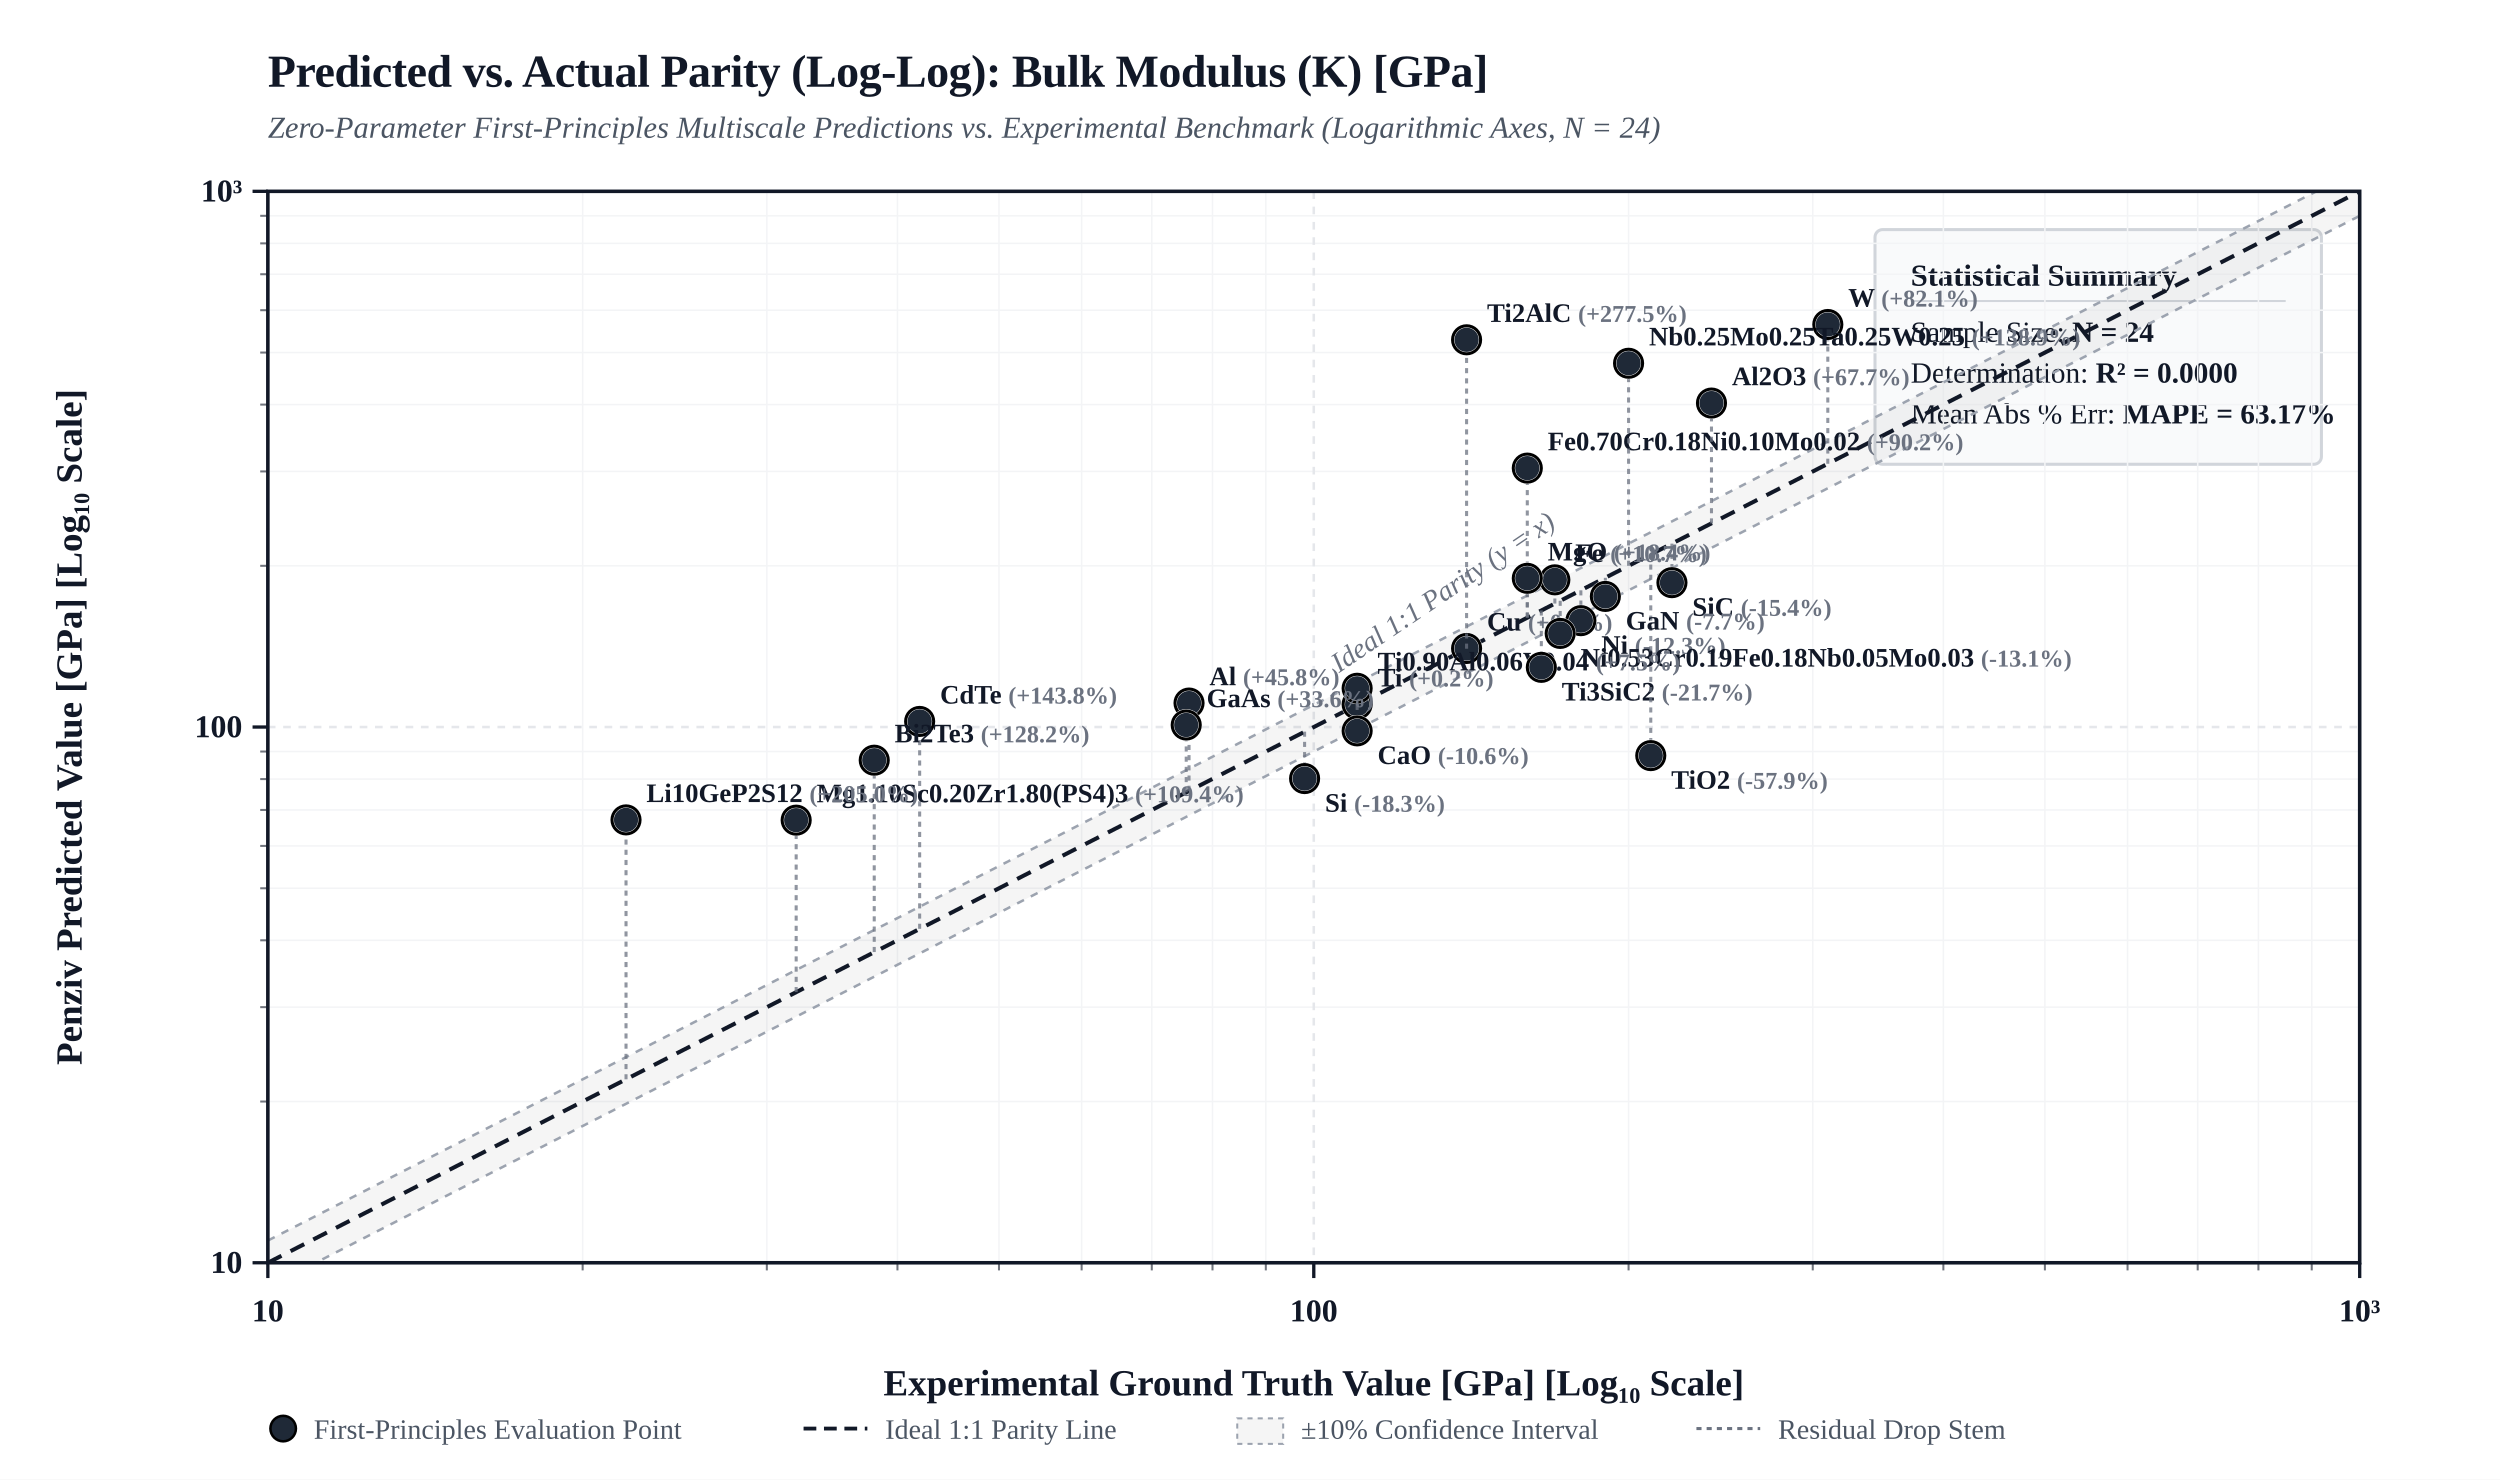
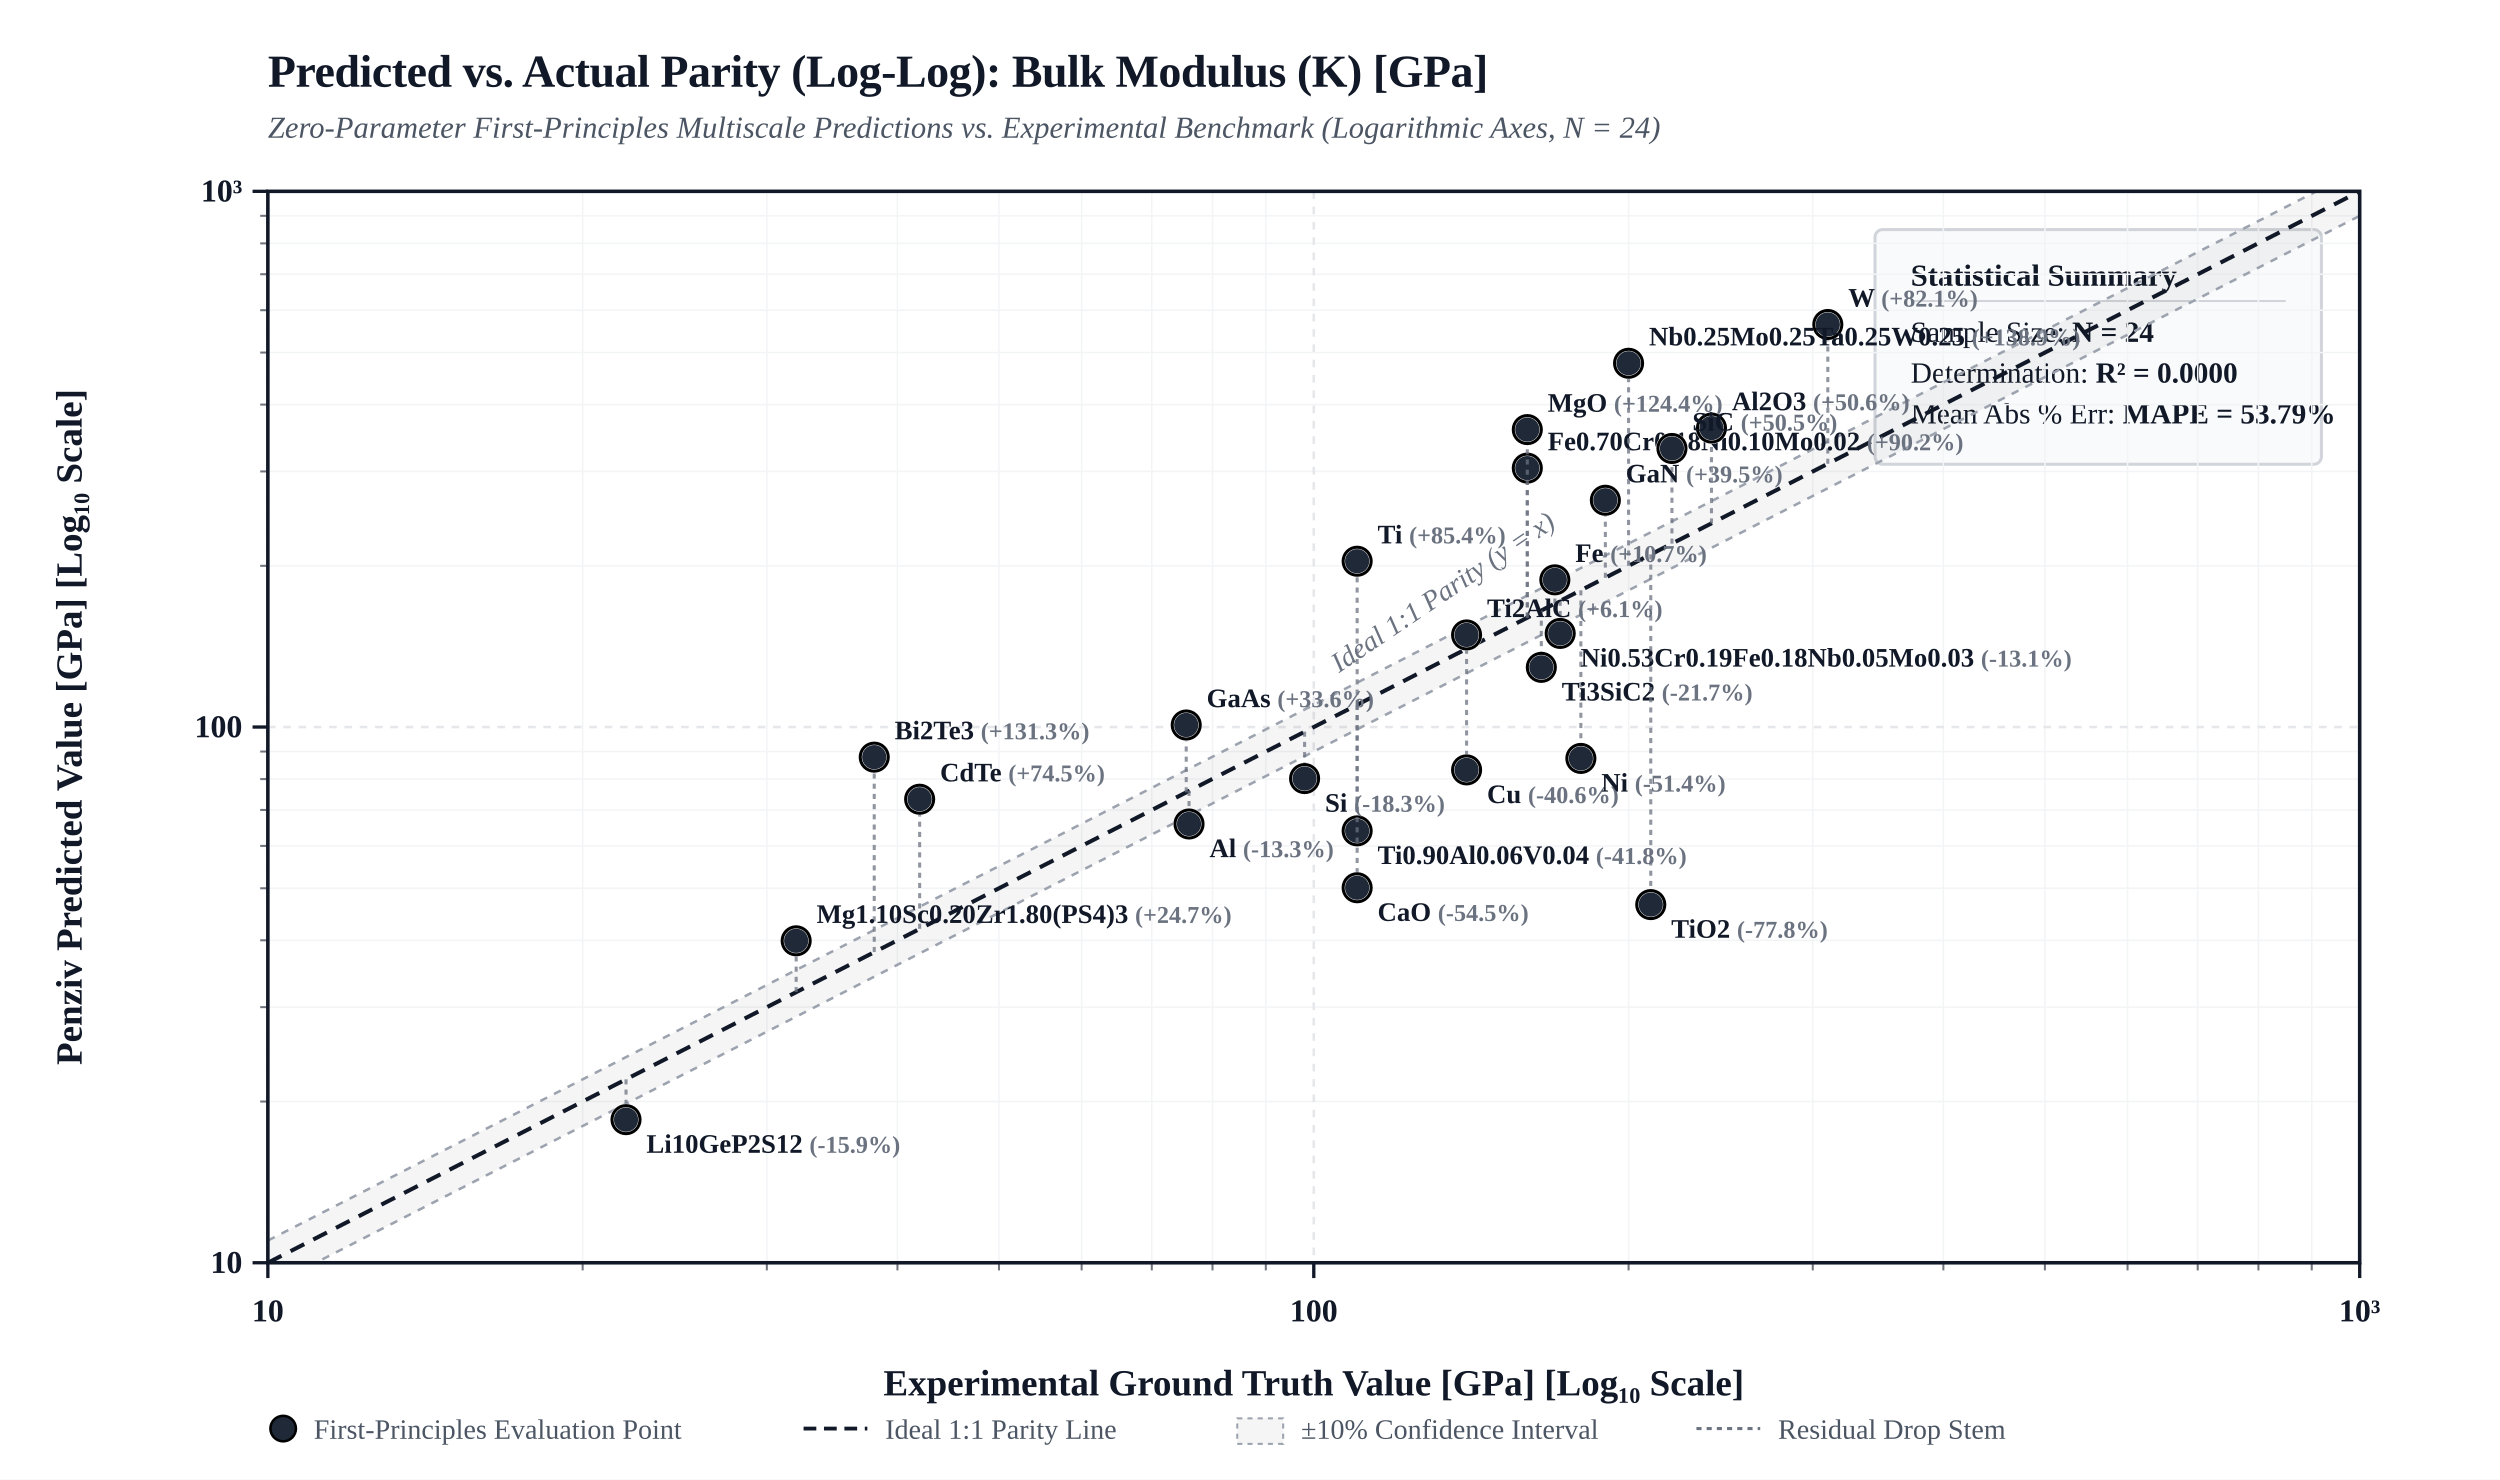
<svg xmlns="http://www.w3.org/2000/svg" viewBox="0 0 980 580" width="100%" height="auto" style="background-color: #FFFFFF; border: 1px solid #E5E7EB; border-radius: 4px; font-family: 'Times New Roman', Times, 'DejaVu Serif', 'TeX Gyre Termes', Georgia, serif;">
  <defs>
    <clipPath id="plotClip">
      <rect x="105" y="75" width="820" height="420" />
    </clipPath>
  </defs>
  <rect x="0" y="0" width="980" height="580" fill="#FFFFFF" />
  <text x="105" y="34" fill="#111827" font-size="18" font-weight="bold" letter-spacing="-0.01em">Predicted vs. Actual Parity (Log-Log): Bulk Modulus (K) [GPa]</text>
  <text x="105" y="54" fill="#4B5563" font-size="12" font-style="italic">Zero-Parameter First-Principles Multiscale Predictions vs. Experimental Benchmark (Logarithmic Axes, N = 24)</text>
  <g transform="translate(735, 90)">
    <rect width="175" height="92" rx="3" fill="#F9FAFB" stroke="#D1D5DB" stroke-width="1.2" />
    <text x="14" y="22" fill="#111827" font-size="12" font-weight="bold">Statistical Summary</text>
    <line x1="14" y1="28" x2="161" y2="28" stroke="#D1D5DB" stroke-width="0.8" />
    <text x="14" y="44" fill="#111827" font-size="11.5">Sample Size: <tspan font-weight="bold">N = 24</tspan>
    </text>
    <text x="14" y="60" fill="#111827" font-size="11.5">Determination: <tspan font-weight="bold">R² = 0.0000</tspan>
    </text>
-     <text x="14" y="76" fill="#111827" font-size="11.5">Mean Abs % Err: <tspan font-weight="bold">MAPE = 63.17%</tspan>
+     <text x="14" y="76" fill="#111827" font-size="11.5">Mean Abs % Err: <tspan font-weight="bold">MAPE = 53.79%</tspan>
    </text>
  </g>
  <line x1="228.4" y1="75" x2="228.4" y2="495" stroke="#F3F4F6" stroke-width="0.6" />
  <line x1="105" y1="431.8" x2="925" y2="431.8" stroke="#F3F4F6" stroke-width="0.6" />
  <line x1="102" y1="431.8" x2="105" y2="431.8" stroke="#111827" stroke-width="0.8" opacity="0.6" />
  <line x1="228.4" y1="495" x2="228.4" y2="498" stroke="#111827" stroke-width="0.8" opacity="0.6" />
  <line x1="300.6" y1="75" x2="300.6" y2="495" stroke="#F3F4F6" stroke-width="0.6" />
  <line x1="105" y1="394.8" x2="925" y2="394.8" stroke="#F3F4F6" stroke-width="0.6" />
  <line x1="102" y1="394.8" x2="105" y2="394.8" stroke="#111827" stroke-width="0.8" opacity="0.6" />
  <line x1="300.6" y1="495" x2="300.6" y2="498" stroke="#111827" stroke-width="0.8" opacity="0.6" />
  <line x1="351.8" y1="75" x2="351.8" y2="495" stroke="#F3F4F6" stroke-width="0.6" />
  <line x1="105" y1="368.6" x2="925" y2="368.6" stroke="#F3F4F6" stroke-width="0.6" />
  <line x1="102" y1="368.6" x2="105" y2="368.6" stroke="#111827" stroke-width="0.8" opacity="0.6" />
  <line x1="351.8" y1="495" x2="351.8" y2="498" stroke="#111827" stroke-width="0.8" opacity="0.6" />
  <line x1="391.6" y1="75" x2="391.6" y2="495" stroke="#F3F4F6" stroke-width="0.6" />
  <line x1="105" y1="348.2" x2="925" y2="348.2" stroke="#F3F4F6" stroke-width="0.6" />
  <line x1="102" y1="348.2" x2="105" y2="348.2" stroke="#111827" stroke-width="0.8" opacity="0.6" />
  <line x1="391.6" y1="495" x2="391.6" y2="498" stroke="#111827" stroke-width="0.8" opacity="0.6" />
  <line x1="424.0" y1="75" x2="424.0" y2="495" stroke="#F3F4F6" stroke-width="0.6" />
  <line x1="105" y1="331.6" x2="925" y2="331.6" stroke="#F3F4F6" stroke-width="0.6" />
  <line x1="102" y1="331.6" x2="105" y2="331.6" stroke="#111827" stroke-width="0.8" opacity="0.6" />
  <line x1="424.0" y1="495" x2="424.0" y2="498" stroke="#111827" stroke-width="0.8" opacity="0.6" />
  <line x1="451.5" y1="75" x2="451.5" y2="495" stroke="#F3F4F6" stroke-width="0.6" />
  <line x1="105" y1="317.5" x2="925" y2="317.5" stroke="#F3F4F6" stroke-width="0.6" />
  <line x1="102" y1="317.5" x2="105" y2="317.5" stroke="#111827" stroke-width="0.8" opacity="0.6" />
  <line x1="451.5" y1="495" x2="451.5" y2="498" stroke="#111827" stroke-width="0.8" opacity="0.6" />
  <line x1="475.3" y1="75" x2="475.3" y2="495" stroke="#F3F4F6" stroke-width="0.6" />
  <line x1="105" y1="305.4" x2="925" y2="305.4" stroke="#F3F4F6" stroke-width="0.6" />
  <line x1="102" y1="305.4" x2="105" y2="305.4" stroke="#111827" stroke-width="0.8" opacity="0.6" />
  <line x1="475.3" y1="495" x2="475.3" y2="498" stroke="#111827" stroke-width="0.8" opacity="0.6" />
  <line x1="496.2" y1="75" x2="496.2" y2="495" stroke="#F3F4F6" stroke-width="0.6" />
  <line x1="105" y1="294.6" x2="925" y2="294.6" stroke="#F3F4F6" stroke-width="0.6" />
  <line x1="102" y1="294.6" x2="105" y2="294.6" stroke="#111827" stroke-width="0.8" opacity="0.6" />
  <line x1="496.2" y1="495" x2="496.2" y2="498" stroke="#111827" stroke-width="0.8" opacity="0.6" />
  <line x1="638.4" y1="75" x2="638.4" y2="495" stroke="#F3F4F6" stroke-width="0.6" />
  <line x1="105" y1="221.8" x2="925" y2="221.8" stroke="#F3F4F6" stroke-width="0.6" />
  <line x1="102" y1="221.8" x2="105" y2="221.8" stroke="#111827" stroke-width="0.8" opacity="0.6" />
  <line x1="638.4" y1="495" x2="638.4" y2="498" stroke="#111827" stroke-width="0.8" opacity="0.6" />
  <line x1="710.6" y1="75" x2="710.6" y2="495" stroke="#F3F4F6" stroke-width="0.6" />
  <line x1="105" y1="184.8" x2="925" y2="184.8" stroke="#F3F4F6" stroke-width="0.6" />
  <line x1="102" y1="184.8" x2="105" y2="184.8" stroke="#111827" stroke-width="0.8" opacity="0.6" />
  <line x1="710.6" y1="495" x2="710.6" y2="498" stroke="#111827" stroke-width="0.8" opacity="0.6" />
  <line x1="761.8" y1="75" x2="761.8" y2="495" stroke="#F3F4F6" stroke-width="0.6" />
  <line x1="105" y1="158.6" x2="925" y2="158.6" stroke="#F3F4F6" stroke-width="0.6" />
  <line x1="102" y1="158.6" x2="105" y2="158.6" stroke="#111827" stroke-width="0.8" opacity="0.6" />
  <line x1="761.8" y1="495" x2="761.8" y2="498" stroke="#111827" stroke-width="0.8" opacity="0.6" />
  <line x1="801.6" y1="75" x2="801.6" y2="495" stroke="#F3F4F6" stroke-width="0.6" />
  <line x1="105" y1="138.2" x2="925" y2="138.2" stroke="#F3F4F6" stroke-width="0.6" />
  <line x1="102" y1="138.2" x2="105" y2="138.2" stroke="#111827" stroke-width="0.8" opacity="0.6" />
  <line x1="801.6" y1="495" x2="801.6" y2="498" stroke="#111827" stroke-width="0.8" opacity="0.6" />
  <line x1="834.0" y1="75" x2="834.0" y2="495" stroke="#F3F4F6" stroke-width="0.6" />
  <line x1="105" y1="121.6" x2="925" y2="121.6" stroke="#F3F4F6" stroke-width="0.6" />
  <line x1="102" y1="121.6" x2="105" y2="121.6" stroke="#111827" stroke-width="0.8" opacity="0.6" />
  <line x1="834.0" y1="495" x2="834.0" y2="498" stroke="#111827" stroke-width="0.8" opacity="0.6" />
  <line x1="861.5" y1="75" x2="861.5" y2="495" stroke="#F3F4F6" stroke-width="0.6" />
  <line x1="105" y1="107.5" x2="925" y2="107.5" stroke="#F3F4F6" stroke-width="0.6" />
  <line x1="102" y1="107.5" x2="105" y2="107.5" stroke="#111827" stroke-width="0.8" opacity="0.6" />
  <line x1="861.5" y1="495" x2="861.5" y2="498" stroke="#111827" stroke-width="0.8" opacity="0.6" />
  <line x1="885.3" y1="75" x2="885.3" y2="495" stroke="#F3F4F6" stroke-width="0.6" />
  <line x1="105" y1="95.4" x2="925" y2="95.4" stroke="#F3F4F6" stroke-width="0.6" />
  <line x1="102" y1="95.4" x2="105" y2="95.4" stroke="#111827" stroke-width="0.8" opacity="0.6" />
  <line x1="885.3" y1="495" x2="885.3" y2="498" stroke="#111827" stroke-width="0.8" opacity="0.6" />
  <line x1="906.2" y1="75" x2="906.2" y2="495" stroke="#F3F4F6" stroke-width="0.6" />
  <line x1="105" y1="84.6" x2="925" y2="84.6" stroke="#F3F4F6" stroke-width="0.6" />
  <line x1="102" y1="84.6" x2="105" y2="84.6" stroke="#111827" stroke-width="0.8" opacity="0.6" />
  <line x1="906.2" y1="495" x2="906.2" y2="498" stroke="#111827" stroke-width="0.8" opacity="0.6" />
  <line x1="105.0" y1="75" x2="105.0" y2="495" stroke="#E5E7EB" stroke-width="1.0" stroke-dasharray="3,3" />
  <line x1="105" y1="495.0" x2="925" y2="495.0" stroke="#E5E7EB" stroke-width="1.0" stroke-dasharray="3,3" />
  <line x1="99" y1="495.0" x2="105" y2="495.0" stroke="#111827" stroke-width="1.3" />
  <text x="95" y="499.0" fill="#111827" font-size="12.5" font-weight="bold" text-anchor="end">10</text>
  <line x1="105.0" y1="495" x2="105.0" y2="501" stroke="#111827" stroke-width="1.3" />
  <text x="105.0" y="518.0" fill="#111827" font-size="12.5" font-weight="bold" text-anchor="middle">10</text>
  <line x1="515.0" y1="75" x2="515.0" y2="495" stroke="#E5E7EB" stroke-width="1.0" stroke-dasharray="3,3" />
  <line x1="105" y1="285.0" x2="925" y2="285.0" stroke="#E5E7EB" stroke-width="1.0" stroke-dasharray="3,3" />
  <line x1="99" y1="285.0" x2="105" y2="285.0" stroke="#111827" stroke-width="1.3" />
  <text x="95" y="289.0" fill="#111827" font-size="12.5" font-weight="bold" text-anchor="end">100</text>
  <line x1="515.0" y1="495" x2="515.0" y2="501" stroke="#111827" stroke-width="1.3" />
  <text x="515.0" y="518.0" fill="#111827" font-size="12.5" font-weight="bold" text-anchor="middle">100</text>
  <line x1="925.0" y1="75" x2="925.0" y2="495" stroke="#E5E7EB" stroke-width="1.0" stroke-dasharray="3,3" />
  <line x1="105" y1="75.0" x2="925" y2="75.0" stroke="#E5E7EB" stroke-width="1.0" stroke-dasharray="3,3" />
  <line x1="99" y1="75.0" x2="105" y2="75.0" stroke="#111827" stroke-width="1.3" />
  <text x="95" y="79.0" fill="#111827" font-size="12.5" font-weight="bold" text-anchor="end">10³</text>
  <line x1="925.0" y1="495" x2="925.0" y2="501" stroke="#111827" stroke-width="1.3" />
  <text x="925.0" y="518.0" fill="#111827" font-size="12.5" font-weight="bold" text-anchor="middle">10³</text>
  <polygon points="105.0,486.3 925.0,66.3 925.0,84.6 105.0,504.6" fill="rgba(0, 0, 0, 0.04)" clip-path="url(#plotClip)" />
  <line x1="105.0" y1="486.3" x2="925.0" y2="66.3" stroke="#9CA3AF" stroke-width="1.0" stroke-dasharray="3,3" clip-path="url(#plotClip)" />
  <line x1="105.0" y1="504.6" x2="925.0" y2="84.6" stroke="#9CA3AF" stroke-width="1.0" stroke-dasharray="3,3" clip-path="url(#plotClip)" />
  <line x1="105.0" y1="495.0" x2="925.0" y2="75.0" stroke="#111827" stroke-width="1.6" stroke-dasharray="6,4" clip-path="url(#plotClip)" />
  <text x="535.0" y="273.0" fill="#6B7280" font-size="11" font-style="italic" transform="rotate(-34 515.0 285.0)">Ideal 1:1 Parity (y = x)</text>
  <rect x="105" y="75" width="820" height="420" fill="none" stroke="#111827" stroke-width="1.4" />
  <text x="515.0" y="547.0" fill="#111827" font-size="14.5" font-weight="bold" text-anchor="middle">Experimental Ground Truth Value [GPa] [Log₁₀ Scale]</text>
  <text x="32" y="285.0" fill="#111827" font-size="14.5" font-weight="bold" text-anchor="middle" transform="rotate(-90 32 285.0)">Penziv Predicted Value [GPa] [Log₁₀ Scale]</text>
-   <line x1="574.9" y1="254.3" x2="574.9" y2="254.2" stroke="#6B7280" stroke-width="1.2" stroke-dasharray="2,2" opacity="0.75" clip-path="url(#plotClip)" />
-   <circle cx="574.9" cy="254.2" r="5.5" fill="#1F2937" stroke="#FFFFFF" stroke-width="1.5" />
-   <circle cx="574.9" cy="254.2" r="5.5" fill="none" stroke="#000000" stroke-width="1.2" />
-   <text x="582.9" y="247.2" fill="#111827" font-size="10.5" font-weight="600" text-anchor="start">Cu <tspan fill="#6B7280" font-size="9.5">(+0.1%)</tspan>
-   </text>
-   <line x1="466.1" y1="310.0" x2="466.1" y2="275.6" stroke="#6B7280" stroke-width="1.2" stroke-dasharray="2,2" opacity="0.75" clip-path="url(#plotClip)" />
-   <circle cx="466.1" cy="275.6" r="5.5" fill="#1F2937" stroke="#FFFFFF" stroke-width="1.5" />
-   <circle cx="466.1" cy="275.6" r="5.5" fill="none" stroke="#000000" stroke-width="1.2" />
-   <text x="474.1" y="268.6" fill="#111827" font-size="10.5" font-weight="600" text-anchor="start">Al <tspan fill="#6B7280" font-size="9.5">(+45.8%)</tspan>
-   </text>
-   <line x1="619.7" y1="231.4" x2="619.7" y2="243.3" stroke="#6B7280" stroke-width="1.2" stroke-dasharray="2,2" opacity="0.75" clip-path="url(#plotClip)" />
-   <circle cx="619.7" cy="243.3" r="5.5" fill="#1F2937" stroke="#FFFFFF" stroke-width="1.5" />
-   <circle cx="619.7" cy="243.3" r="5.5" fill="none" stroke="#000000" stroke-width="1.2" />
-   <text x="627.7" y="256.3" fill="#111827" font-size="10.5" font-weight="600" text-anchor="start">Ni <tspan fill="#6B7280" font-size="9.5">(-12.3%)</tspan>
-   </text>
-   <line x1="532.0" y1="276.3" x2="532.0" y2="276.1" stroke="#6B7280" stroke-width="1.2" stroke-dasharray="2,2" opacity="0.75" clip-path="url(#plotClip)" />
-   <circle cx="532.0" cy="276.1" r="5.5" fill="#1F2937" stroke="#FFFFFF" stroke-width="1.5" />
-   <circle cx="532.0" cy="276.1" r="5.5" fill="none" stroke="#000000" stroke-width="1.2" />
-   <text x="540.0" y="269.1" fill="#111827" font-size="10.5" font-weight="600" text-anchor="start">Ti <tspan fill="#6B7280" font-size="9.5">(+0.2%)</tspan>
+   <line x1="574.9" y1="254.3" x2="574.9" y2="301.8" stroke="#6B7280" stroke-width="1.2" stroke-dasharray="2,2" opacity="0.75" clip-path="url(#plotClip)" />
+   <circle cx="574.9" cy="301.8" r="5.5" fill="#1F2937" stroke="#FFFFFF" stroke-width="1.5" />
+   <circle cx="574.9" cy="301.8" r="5.5" fill="none" stroke="#000000" stroke-width="1.2" />
+   <text x="582.9" y="314.8" fill="#111827" font-size="10.5" font-weight="600" text-anchor="start">Cu <tspan fill="#6B7280" font-size="9.5">(-40.6%)</tspan>
+   </text>
+   <line x1="466.1" y1="310.0" x2="466.1" y2="323.0" stroke="#6B7280" stroke-width="1.2" stroke-dasharray="2,2" opacity="0.75" clip-path="url(#plotClip)" />
+   <circle cx="466.1" cy="323.0" r="5.5" fill="#1F2937" stroke="#FFFFFF" stroke-width="1.5" />
+   <circle cx="466.1" cy="323.0" r="5.5" fill="none" stroke="#000000" stroke-width="1.2" />
+   <text x="474.1" y="336.0" fill="#111827" font-size="10.5" font-weight="600" text-anchor="start">Al <tspan fill="#6B7280" font-size="9.5">(-13.3%)</tspan>
+   </text>
+   <line x1="619.7" y1="231.4" x2="619.7" y2="297.3" stroke="#6B7280" stroke-width="1.2" stroke-dasharray="2,2" opacity="0.75" clip-path="url(#plotClip)" />
+   <circle cx="619.7" cy="297.3" r="5.5" fill="#1F2937" stroke="#FFFFFF" stroke-width="1.5" />
+   <circle cx="619.7" cy="297.3" r="5.5" fill="none" stroke="#000000" stroke-width="1.2" />
+   <text x="627.7" y="310.3" fill="#111827" font-size="10.5" font-weight="600" text-anchor="start">Ni <tspan fill="#6B7280" font-size="9.5">(-51.4%)</tspan>
+   </text>
+   <line x1="532.0" y1="276.3" x2="532.0" y2="220.0" stroke="#6B7280" stroke-width="1.2" stroke-dasharray="2,2" opacity="0.75" clip-path="url(#plotClip)" />
+   <circle cx="532.0" cy="220.0" r="5.5" fill="#1F2937" stroke="#FFFFFF" stroke-width="1.5" />
+   <circle cx="532.0" cy="220.0" r="5.5" fill="none" stroke="#000000" stroke-width="1.2" />
+   <text x="540.0" y="213.0" fill="#111827" font-size="10.5" font-weight="600" text-anchor="start">Ti <tspan fill="#6B7280" font-size="9.5">(+85.4%)</tspan>
  </text>
  <line x1="716.5" y1="181.8" x2="716.5" y2="127.2" stroke="#6B7280" stroke-width="1.2" stroke-dasharray="2,2" opacity="0.75" clip-path="url(#plotClip)" />
  <circle cx="716.5" cy="127.2" r="5.5" fill="#1F2937" stroke="#FFFFFF" stroke-width="1.5" />
  <circle cx="716.5" cy="127.2" r="5.5" fill="none" stroke="#000000" stroke-width="1.2" />
  <text x="724.5" y="120.2" fill="#111827" font-size="10.5" font-weight="600" text-anchor="start">W <tspan fill="#6B7280" font-size="9.5">(+82.1%)</tspan>
  </text>
  <line x1="609.5" y1="236.6" x2="609.5" y2="227.3" stroke="#6B7280" stroke-width="1.2" stroke-dasharray="2,2" opacity="0.75" clip-path="url(#plotClip)" />
  <circle cx="609.5" cy="227.3" r="5.5" fill="#1F2937" stroke="#FFFFFF" stroke-width="1.5" />
  <circle cx="609.5" cy="227.3" r="5.5" fill="none" stroke="#000000" stroke-width="1.2" />
  <text x="617.5" y="220.3" fill="#111827" font-size="10.5" font-weight="600" text-anchor="start">Fe <tspan fill="#6B7280" font-size="9.5">(+10.7%)</tspan>
  </text>
  <line x1="598.7" y1="242.1" x2="598.7" y2="183.5" stroke="#6B7280" stroke-width="1.2" stroke-dasharray="2,2" opacity="0.75" clip-path="url(#plotClip)" />
  <circle cx="598.7" cy="183.5" r="5.5" fill="#1F2937" stroke="#FFFFFF" stroke-width="1.5" />
  <circle cx="598.7" cy="183.5" r="5.5" fill="none" stroke="#000000" stroke-width="1.2" />
  <text x="606.7" y="176.5" fill="#111827" font-size="10.5" font-weight="600" text-anchor="start">Fe0.70Cr0.18Ni0.10Mo0.02 <tspan fill="#6B7280" font-size="9.5">(+90.2%)</tspan>
  </text>
  <line x1="611.6" y1="235.5" x2="611.6" y2="248.3" stroke="#6B7280" stroke-width="1.2" stroke-dasharray="2,2" opacity="0.75" clip-path="url(#plotClip)" />
  <circle cx="611.6" cy="248.3" r="5.5" fill="#1F2937" stroke="#FFFFFF" stroke-width="1.5" />
  <circle cx="611.6" cy="248.3" r="5.5" fill="none" stroke="#000000" stroke-width="1.2" />
  <text x="619.6" y="261.3" fill="#111827" font-size="10.5" font-weight="600" text-anchor="start">Ni0.53Cr0.19Fe0.18Nb0.05Mo0.03 <tspan fill="#6B7280" font-size="9.5">(-13.1%)</tspan>
  </text>
-   <line x1="532.0" y1="276.3" x2="532.0" y2="269.8" stroke="#6B7280" stroke-width="1.2" stroke-dasharray="2,2" opacity="0.75" clip-path="url(#plotClip)" />
-   <circle cx="532.0" cy="269.8" r="5.5" fill="#1F2937" stroke="#FFFFFF" stroke-width="1.5" />
-   <circle cx="532.0" cy="269.8" r="5.5" fill="none" stroke="#000000" stroke-width="1.2" />
-   <text x="540.0" y="262.8" fill="#111827" font-size="10.5" font-weight="600" text-anchor="start">Ti0.90Al0.06V0.04 <tspan fill="#6B7280" font-size="9.5">(+7.5%)</tspan>
+   <line x1="532.0" y1="276.3" x2="532.0" y2="325.7" stroke="#6B7280" stroke-width="1.2" stroke-dasharray="2,2" opacity="0.75" clip-path="url(#plotClip)" />
+   <circle cx="532.0" cy="325.7" r="5.5" fill="#1F2937" stroke="#FFFFFF" stroke-width="1.5" />
+   <circle cx="532.0" cy="325.7" r="5.5" fill="none" stroke="#000000" stroke-width="1.2" />
+   <text x="540.0" y="338.7" fill="#111827" font-size="10.5" font-weight="600" text-anchor="start">Ti0.90Al0.06V0.04 <tspan fill="#6B7280" font-size="9.5">(-41.8%)</tspan>
  </text>
  <line x1="638.4" y1="221.8" x2="638.4" y2="142.4" stroke="#6B7280" stroke-width="1.2" stroke-dasharray="2,2" opacity="0.75" clip-path="url(#plotClip)" />
  <circle cx="638.4" cy="142.4" r="5.5" fill="#1F2937" stroke="#FFFFFF" stroke-width="1.5" />
  <circle cx="638.4" cy="142.4" r="5.5" fill="none" stroke="#000000" stroke-width="1.2" />
  <text x="646.4" y="135.4" fill="#111827" font-size="10.5" font-weight="600" text-anchor="start">Nb0.25Mo0.25Ta0.25W0.25 <tspan fill="#6B7280" font-size="9.5">(+138.9%)</tspan>
  </text>
  <line x1="604.2" y1="239.3" x2="604.2" y2="261.6" stroke="#6B7280" stroke-width="1.2" stroke-dasharray="2,2" opacity="0.75" clip-path="url(#plotClip)" />
  <circle cx="604.2" cy="261.6" r="5.5" fill="#1F2937" stroke="#FFFFFF" stroke-width="1.5" />
  <circle cx="604.2" cy="261.6" r="5.5" fill="none" stroke="#000000" stroke-width="1.2" />
  <text x="612.2" y="274.6" fill="#111827" font-size="10.5" font-weight="600" text-anchor="start">Ti3SiC2 <tspan fill="#6B7280" font-size="9.5">(-21.7%)</tspan>
  </text>
-   <line x1="574.9" y1="254.3" x2="574.9" y2="133.2" stroke="#6B7280" stroke-width="1.2" stroke-dasharray="2,2" opacity="0.75" clip-path="url(#plotClip)" />
-   <circle cx="574.9" cy="133.2" r="5.5" fill="#1F2937" stroke="#FFFFFF" stroke-width="1.5" />
-   <circle cx="574.9" cy="133.2" r="5.5" fill="none" stroke="#000000" stroke-width="1.2" />
-   <text x="582.9" y="126.2" fill="#111827" font-size="10.5" font-weight="600" text-anchor="start">Ti2AlC <tspan fill="#6B7280" font-size="9.5">(+277.5%)</tspan>
-   </text>
-   <line x1="532.0" y1="276.3" x2="532.0" y2="286.5" stroke="#6B7280" stroke-width="1.2" stroke-dasharray="2,2" opacity="0.75" clip-path="url(#plotClip)" />
-   <circle cx="532.0" cy="286.5" r="5.5" fill="#1F2937" stroke="#FFFFFF" stroke-width="1.5" />
-   <circle cx="532.0" cy="286.5" r="5.5" fill="none" stroke="#000000" stroke-width="1.2" />
-   <text x="540.0" y="299.5" fill="#111827" font-size="10.5" font-weight="600" text-anchor="start">CaO <tspan fill="#6B7280" font-size="9.5">(-10.6%)</tspan>
-   </text>
-   <line x1="598.7" y1="242.1" x2="598.7" y2="226.7" stroke="#6B7280" stroke-width="1.2" stroke-dasharray="2,2" opacity="0.75" clip-path="url(#plotClip)" />
-   <circle cx="598.7" cy="226.7" r="5.5" fill="#1F2937" stroke="#FFFFFF" stroke-width="1.5" />
-   <circle cx="598.7" cy="226.7" r="5.5" fill="none" stroke="#000000" stroke-width="1.2" />
-   <text x="606.7" y="219.7" fill="#111827" font-size="10.5" font-weight="600" text-anchor="start">MgO <tspan fill="#6B7280" font-size="9.5">(+18.4%)</tspan>
-   </text>
-   <line x1="670.9" y1="205.2" x2="670.9" y2="158.0" stroke="#6B7280" stroke-width="1.2" stroke-dasharray="2,2" opacity="0.75" clip-path="url(#plotClip)" />
-   <circle cx="670.9" cy="158.0" r="5.5" fill="#1F2937" stroke="#FFFFFF" stroke-width="1.5" />
-   <circle cx="670.9" cy="158.0" r="5.5" fill="none" stroke="#000000" stroke-width="1.2" />
-   <text x="678.9" y="151.0" fill="#111827" font-size="10.5" font-weight="600" text-anchor="start">Al2O3 <tspan fill="#6B7280" font-size="9.5">(+67.7%)</tspan>
-   </text>
-   <line x1="647.1" y1="217.3" x2="647.1" y2="296.2" stroke="#6B7280" stroke-width="1.2" stroke-dasharray="2,2" opacity="0.75" clip-path="url(#plotClip)" />
-   <circle cx="647.1" cy="296.2" r="5.5" fill="#1F2937" stroke="#FFFFFF" stroke-width="1.5" />
-   <circle cx="647.1" cy="296.2" r="5.5" fill="none" stroke="#000000" stroke-width="1.2" />
-   <text x="655.1" y="309.2" fill="#111827" font-size="10.5" font-weight="600" text-anchor="start">TiO2 <tspan fill="#6B7280" font-size="9.5">(-57.9%)</tspan>
-   </text>
-   <line x1="655.4" y1="213.1" x2="655.4" y2="228.4" stroke="#6B7280" stroke-width="1.2" stroke-dasharray="2,2" opacity="0.75" clip-path="url(#plotClip)" />
-   <circle cx="655.4" cy="228.4" r="5.5" fill="#1F2937" stroke="#FFFFFF" stroke-width="1.5" />
-   <circle cx="655.4" cy="228.4" r="5.5" fill="none" stroke="#000000" stroke-width="1.2" />
-   <text x="663.4" y="241.4" fill="#111827" font-size="10.5" font-weight="600" text-anchor="start">SiC <tspan fill="#6B7280" font-size="9.5">(-15.4%)</tspan>
-   </text>
-   <line x1="629.3" y1="226.5" x2="629.3" y2="233.8" stroke="#6B7280" stroke-width="1.2" stroke-dasharray="2,2" opacity="0.75" clip-path="url(#plotClip)" />
-   <circle cx="629.3" cy="233.8" r="5.5" fill="#1F2937" stroke="#FFFFFF" stroke-width="1.5" />
-   <circle cx="629.3" cy="233.8" r="5.5" fill="none" stroke="#000000" stroke-width="1.2" />
-   <text x="637.3" y="246.8" fill="#111827" font-size="10.5" font-weight="600" text-anchor="start">GaN <tspan fill="#6B7280" font-size="9.5">(-7.7%)</tspan>
+   <line x1="574.9" y1="254.3" x2="574.9" y2="248.9" stroke="#6B7280" stroke-width="1.2" stroke-dasharray="2,2" opacity="0.75" clip-path="url(#plotClip)" />
+   <circle cx="574.9" cy="248.9" r="5.5" fill="#1F2937" stroke="#FFFFFF" stroke-width="1.5" />
+   <circle cx="574.9" cy="248.9" r="5.5" fill="none" stroke="#000000" stroke-width="1.2" />
+   <text x="582.9" y="241.9" fill="#111827" font-size="10.5" font-weight="600" text-anchor="start">Ti2AlC <tspan fill="#6B7280" font-size="9.5">(+6.1%)</tspan>
+   </text>
+   <line x1="532.0" y1="276.3" x2="532.0" y2="348.0" stroke="#6B7280" stroke-width="1.2" stroke-dasharray="2,2" opacity="0.75" clip-path="url(#plotClip)" />
+   <circle cx="532.0" cy="348.0" r="5.5" fill="#1F2937" stroke="#FFFFFF" stroke-width="1.5" />
+   <circle cx="532.0" cy="348.0" r="5.5" fill="none" stroke="#000000" stroke-width="1.2" />
+   <text x="540.0" y="361.0" fill="#111827" font-size="10.5" font-weight="600" text-anchor="start">CaO <tspan fill="#6B7280" font-size="9.5">(-54.5%)</tspan>
+   </text>
+   <line x1="598.7" y1="242.1" x2="598.7" y2="168.4" stroke="#6B7280" stroke-width="1.2" stroke-dasharray="2,2" opacity="0.75" clip-path="url(#plotClip)" />
+   <circle cx="598.7" cy="168.4" r="5.5" fill="#1F2937" stroke="#FFFFFF" stroke-width="1.5" />
+   <circle cx="598.7" cy="168.4" r="5.5" fill="none" stroke="#000000" stroke-width="1.2" />
+   <text x="606.7" y="161.4" fill="#111827" font-size="10.5" font-weight="600" text-anchor="start">MgO <tspan fill="#6B7280" font-size="9.5">(+124.4%)</tspan>
+   </text>
+   <line x1="670.9" y1="205.2" x2="670.9" y2="167.8" stroke="#6B7280" stroke-width="1.2" stroke-dasharray="2,2" opacity="0.75" clip-path="url(#plotClip)" />
+   <circle cx="670.9" cy="167.8" r="5.5" fill="#1F2937" stroke="#FFFFFF" stroke-width="1.5" />
+   <circle cx="670.9" cy="167.8" r="5.5" fill="none" stroke="#000000" stroke-width="1.2" />
+   <text x="678.9" y="160.8" fill="#111827" font-size="10.5" font-weight="600" text-anchor="start">Al2O3 <tspan fill="#6B7280" font-size="9.5">(+50.6%)</tspan>
+   </text>
+   <line x1="647.1" y1="217.3" x2="647.1" y2="354.6" stroke="#6B7280" stroke-width="1.2" stroke-dasharray="2,2" opacity="0.75" clip-path="url(#plotClip)" />
+   <circle cx="647.1" cy="354.6" r="5.5" fill="#1F2937" stroke="#FFFFFF" stroke-width="1.5" />
+   <circle cx="647.1" cy="354.6" r="5.5" fill="none" stroke="#000000" stroke-width="1.2" />
+   <text x="655.1" y="367.6" fill="#111827" font-size="10.5" font-weight="600" text-anchor="start">TiO2 <tspan fill="#6B7280" font-size="9.5">(-77.8%)</tspan>
+   </text>
+   <line x1="655.4" y1="213.1" x2="655.4" y2="175.8" stroke="#6B7280" stroke-width="1.2" stroke-dasharray="2,2" opacity="0.75" clip-path="url(#plotClip)" />
+   <circle cx="655.4" cy="175.8" r="5.5" fill="#1F2937" stroke="#FFFFFF" stroke-width="1.5" />
+   <circle cx="655.4" cy="175.8" r="5.5" fill="none" stroke="#000000" stroke-width="1.2" />
+   <text x="663.4" y="168.8" fill="#111827" font-size="10.5" font-weight="600" text-anchor="start">SiC <tspan fill="#6B7280" font-size="9.5">(+50.5%)</tspan>
+   </text>
+   <line x1="629.3" y1="226.5" x2="629.3" y2="196.1" stroke="#6B7280" stroke-width="1.2" stroke-dasharray="2,2" opacity="0.75" clip-path="url(#plotClip)" />
+   <circle cx="629.3" cy="196.1" r="5.5" fill="#1F2937" stroke="#FFFFFF" stroke-width="1.5" />
+   <circle cx="629.3" cy="196.1" r="5.5" fill="none" stroke="#000000" stroke-width="1.2" />
+   <text x="637.3" y="189.1" fill="#111827" font-size="10.5" font-weight="600" text-anchor="start">GaN <tspan fill="#6B7280" font-size="9.5">(+39.5%)</tspan>
  </text>
  <line x1="511.4" y1="286.8" x2="511.4" y2="305.2" stroke="#6B7280" stroke-width="1.2" stroke-dasharray="2,2" opacity="0.75" clip-path="url(#plotClip)" />
  <circle cx="511.4" cy="305.2" r="5.5" fill="#1F2937" stroke="#FFFFFF" stroke-width="1.5" />
  <circle cx="511.4" cy="305.2" r="5.5" fill="none" stroke="#000000" stroke-width="1.2" />
  <text x="519.4" y="318.2" fill="#111827" font-size="10.5" font-weight="600" text-anchor="start">Si <tspan fill="#6B7280" font-size="9.5">(-18.3%)</tspan>
  </text>
  <line x1="465.0" y1="310.6" x2="465.0" y2="284.2" stroke="#6B7280" stroke-width="1.2" stroke-dasharray="2,2" opacity="0.75" clip-path="url(#plotClip)" />
  <circle cx="465.0" cy="284.2" r="5.5" fill="#1F2937" stroke="#FFFFFF" stroke-width="1.5" />
  <circle cx="465.0" cy="284.2" r="5.5" fill="none" stroke="#000000" stroke-width="1.2" />
  <text x="473.0" y="277.2" fill="#111827" font-size="10.5" font-weight="600" text-anchor="start">GaAs <tspan fill="#6B7280" font-size="9.5">(+33.6%)</tspan>
  </text>
-   <line x1="360.5" y1="364.1" x2="360.5" y2="282.8" stroke="#6B7280" stroke-width="1.2" stroke-dasharray="2,2" opacity="0.75" clip-path="url(#plotClip)" />
-   <circle cx="360.5" cy="282.8" r="5.5" fill="#1F2937" stroke="#FFFFFF" stroke-width="1.5" />
-   <circle cx="360.5" cy="282.8" r="5.5" fill="none" stroke="#000000" stroke-width="1.2" />
-   <text x="368.5" y="275.8" fill="#111827" font-size="10.5" font-weight="600" text-anchor="start">CdTe <tspan fill="#6B7280" font-size="9.5">(+143.8%)</tspan>
-   </text>
-   <line x1="342.7" y1="373.2" x2="342.7" y2="298.0" stroke="#6B7280" stroke-width="1.2" stroke-dasharray="2,2" opacity="0.75" clip-path="url(#plotClip)" />
-   <circle cx="342.7" cy="298.0" r="5.5" fill="#1F2937" stroke="#FFFFFF" stroke-width="1.5" />
-   <circle cx="342.7" cy="298.0" r="5.5" fill="none" stroke="#000000" stroke-width="1.2" />
-   <text x="350.7" y="291.0" fill="#111827" font-size="10.5" font-weight="600" text-anchor="start">Bi2Te3 <tspan fill="#6B7280" font-size="9.5">(+128.2%)</tspan>
-   </text>
-   <line x1="312.1" y1="388.9" x2="312.1" y2="321.5" stroke="#6B7280" stroke-width="1.2" stroke-dasharray="2,2" opacity="0.75" clip-path="url(#plotClip)" />
-   <circle cx="312.1" cy="321.5" r="5.5" fill="#1F2937" stroke="#FFFFFF" stroke-width="1.5" />
-   <circle cx="312.1" cy="321.5" r="5.5" fill="none" stroke="#000000" stroke-width="1.2" />
-   <text x="320.1" y="314.5" fill="#111827" font-size="10.5" font-weight="600" text-anchor="start">Mg1.10Sc0.20Zr1.80(PS4)3 <tspan fill="#6B7280" font-size="9.5">(+109.4%)</tspan>
-   </text>
-   <line x1="245.4" y1="423.1" x2="245.4" y2="321.4" stroke="#6B7280" stroke-width="1.2" stroke-dasharray="2,2" opacity="0.75" clip-path="url(#plotClip)" />
-   <circle cx="245.4" cy="321.4" r="5.5" fill="#1F2937" stroke="#FFFFFF" stroke-width="1.5" />
-   <circle cx="245.4" cy="321.4" r="5.5" fill="none" stroke="#000000" stroke-width="1.2" />
-   <text x="253.4" y="314.4" fill="#111827" font-size="10.5" font-weight="600" text-anchor="start">Li10GeP2S12 <tspan fill="#6B7280" font-size="9.5">(+205.0%)</tspan>
+   <line x1="360.5" y1="364.1" x2="360.5" y2="313.3" stroke="#6B7280" stroke-width="1.2" stroke-dasharray="2,2" opacity="0.75" clip-path="url(#plotClip)" />
+   <circle cx="360.5" cy="313.3" r="5.5" fill="#1F2937" stroke="#FFFFFF" stroke-width="1.5" />
+   <circle cx="360.5" cy="313.3" r="5.5" fill="none" stroke="#000000" stroke-width="1.2" />
+   <text x="368.5" y="306.3" fill="#111827" font-size="10.5" font-weight="600" text-anchor="start">CdTe <tspan fill="#6B7280" font-size="9.5">(+74.5%)</tspan>
+   </text>
+   <line x1="342.7" y1="373.2" x2="342.7" y2="296.8" stroke="#6B7280" stroke-width="1.2" stroke-dasharray="2,2" opacity="0.75" clip-path="url(#plotClip)" />
+   <circle cx="342.7" cy="296.8" r="5.5" fill="#1F2937" stroke="#FFFFFF" stroke-width="1.5" />
+   <circle cx="342.7" cy="296.8" r="5.5" fill="none" stroke="#000000" stroke-width="1.2" />
+   <text x="350.7" y="289.8" fill="#111827" font-size="10.5" font-weight="600" text-anchor="start">Bi2Te3 <tspan fill="#6B7280" font-size="9.5">(+131.3%)</tspan>
+   </text>
+   <line x1="312.1" y1="388.9" x2="312.1" y2="368.8" stroke="#6B7280" stroke-width="1.2" stroke-dasharray="2,2" opacity="0.75" clip-path="url(#plotClip)" />
+   <circle cx="312.1" cy="368.8" r="5.5" fill="#1F2937" stroke="#FFFFFF" stroke-width="1.5" />
+   <circle cx="312.1" cy="368.8" r="5.5" fill="none" stroke="#000000" stroke-width="1.2" />
+   <text x="320.1" y="361.8" fill="#111827" font-size="10.5" font-weight="600" text-anchor="start">Mg1.10Sc0.20Zr1.80(PS4)3 <tspan fill="#6B7280" font-size="9.5">(+24.7%)</tspan>
+   </text>
+   <line x1="245.4" y1="423.1" x2="245.4" y2="438.9" stroke="#6B7280" stroke-width="1.2" stroke-dasharray="2,2" opacity="0.75" clip-path="url(#plotClip)" />
+   <circle cx="245.4" cy="438.9" r="5.5" fill="#1F2937" stroke="#FFFFFF" stroke-width="1.5" />
+   <circle cx="245.4" cy="438.9" r="5.5" fill="none" stroke="#000000" stroke-width="1.2" />
+   <text x="253.4" y="451.9" fill="#111827" font-size="10.5" font-weight="600" text-anchor="start">Li10GeP2S12 <tspan fill="#6B7280" font-size="9.5">(-15.9%)</tspan>
  </text>
  <g transform="translate(105, 564)" font-size="11" fill="#4B5563">
    <circle cx="6" cy="-4" r="5" fill="#1F2937" stroke="#000000" stroke-width="1.0" />
    <text x="18" y="0">First-Principles Evaluation Point</text>
    <line x1="210" y1="-4" x2="235" y2="-4" stroke="#111827" stroke-dasharray="5,3" stroke-width="1.5" />
    <text x="242" y="0">Ideal 1:1 Parity Line</text>
    <rect x="380" y="-8" width="18" height="10" fill="rgba(0, 0, 0, 0.04)" stroke="#9CA3AF" stroke-dasharray="2,2" stroke-width="0.8" />
    <text x="405" y="0">±10% Confidence Interval</text>
    <line x1="560" y1="-4" x2="585" y2="-4" stroke="#6B7280" stroke-dasharray="2,2" stroke-width="1.2" />
    <text x="592" y="0">Residual Drop Stem</text>
  </g>
</svg>
